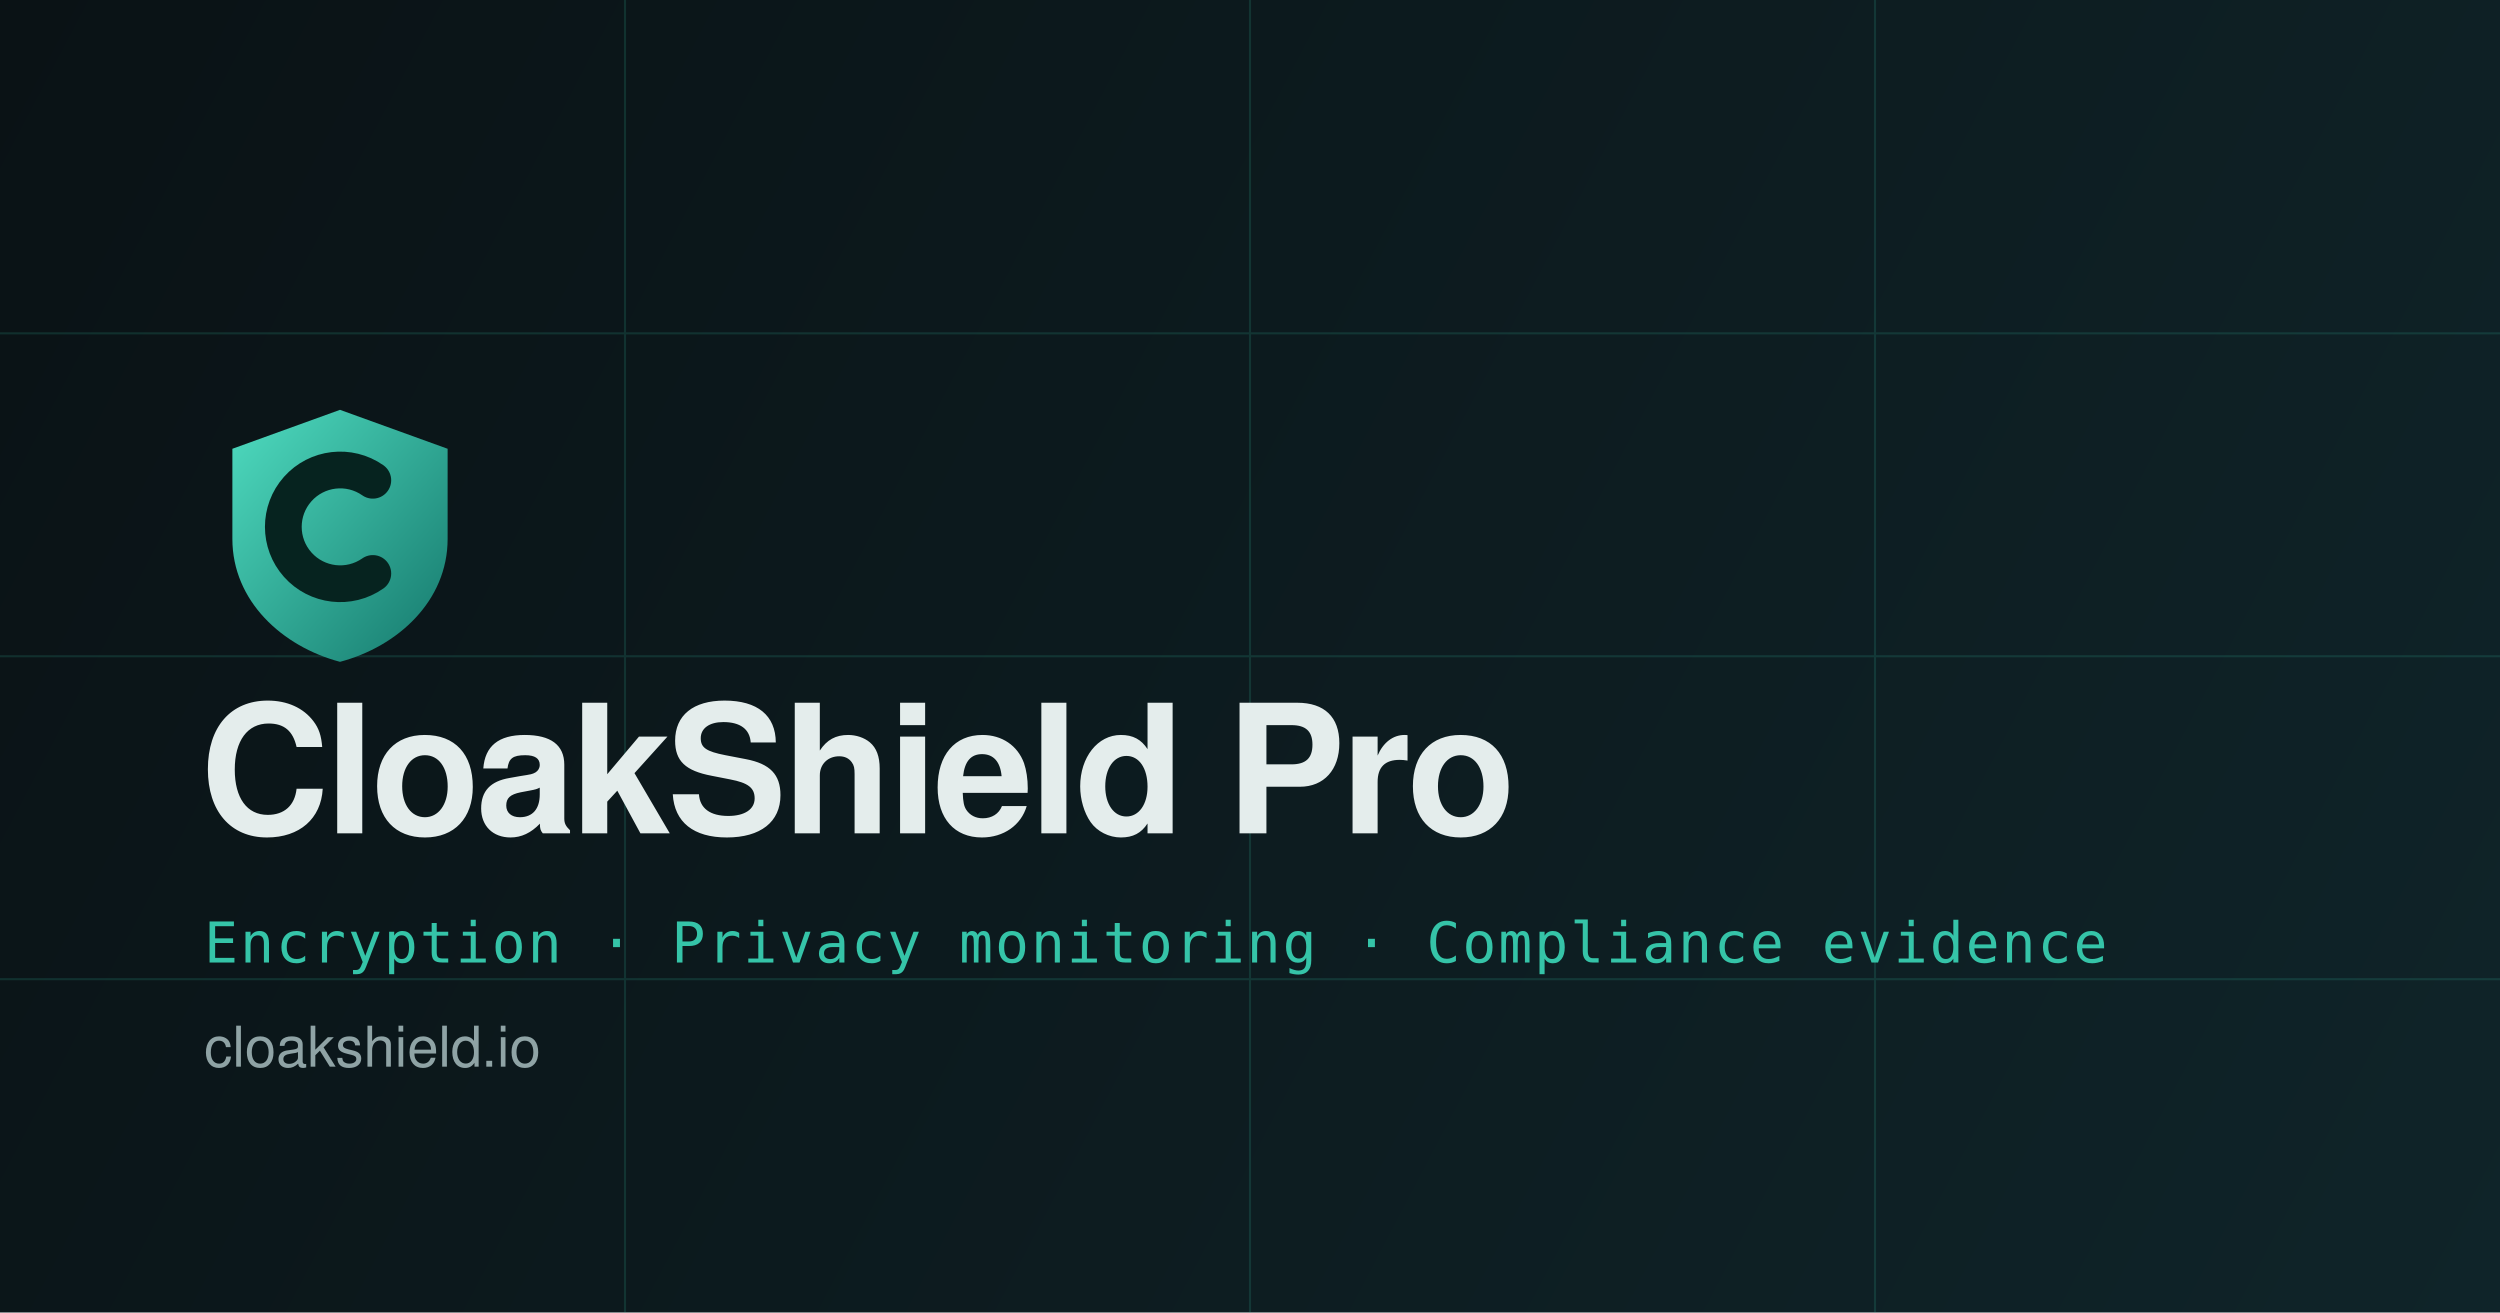
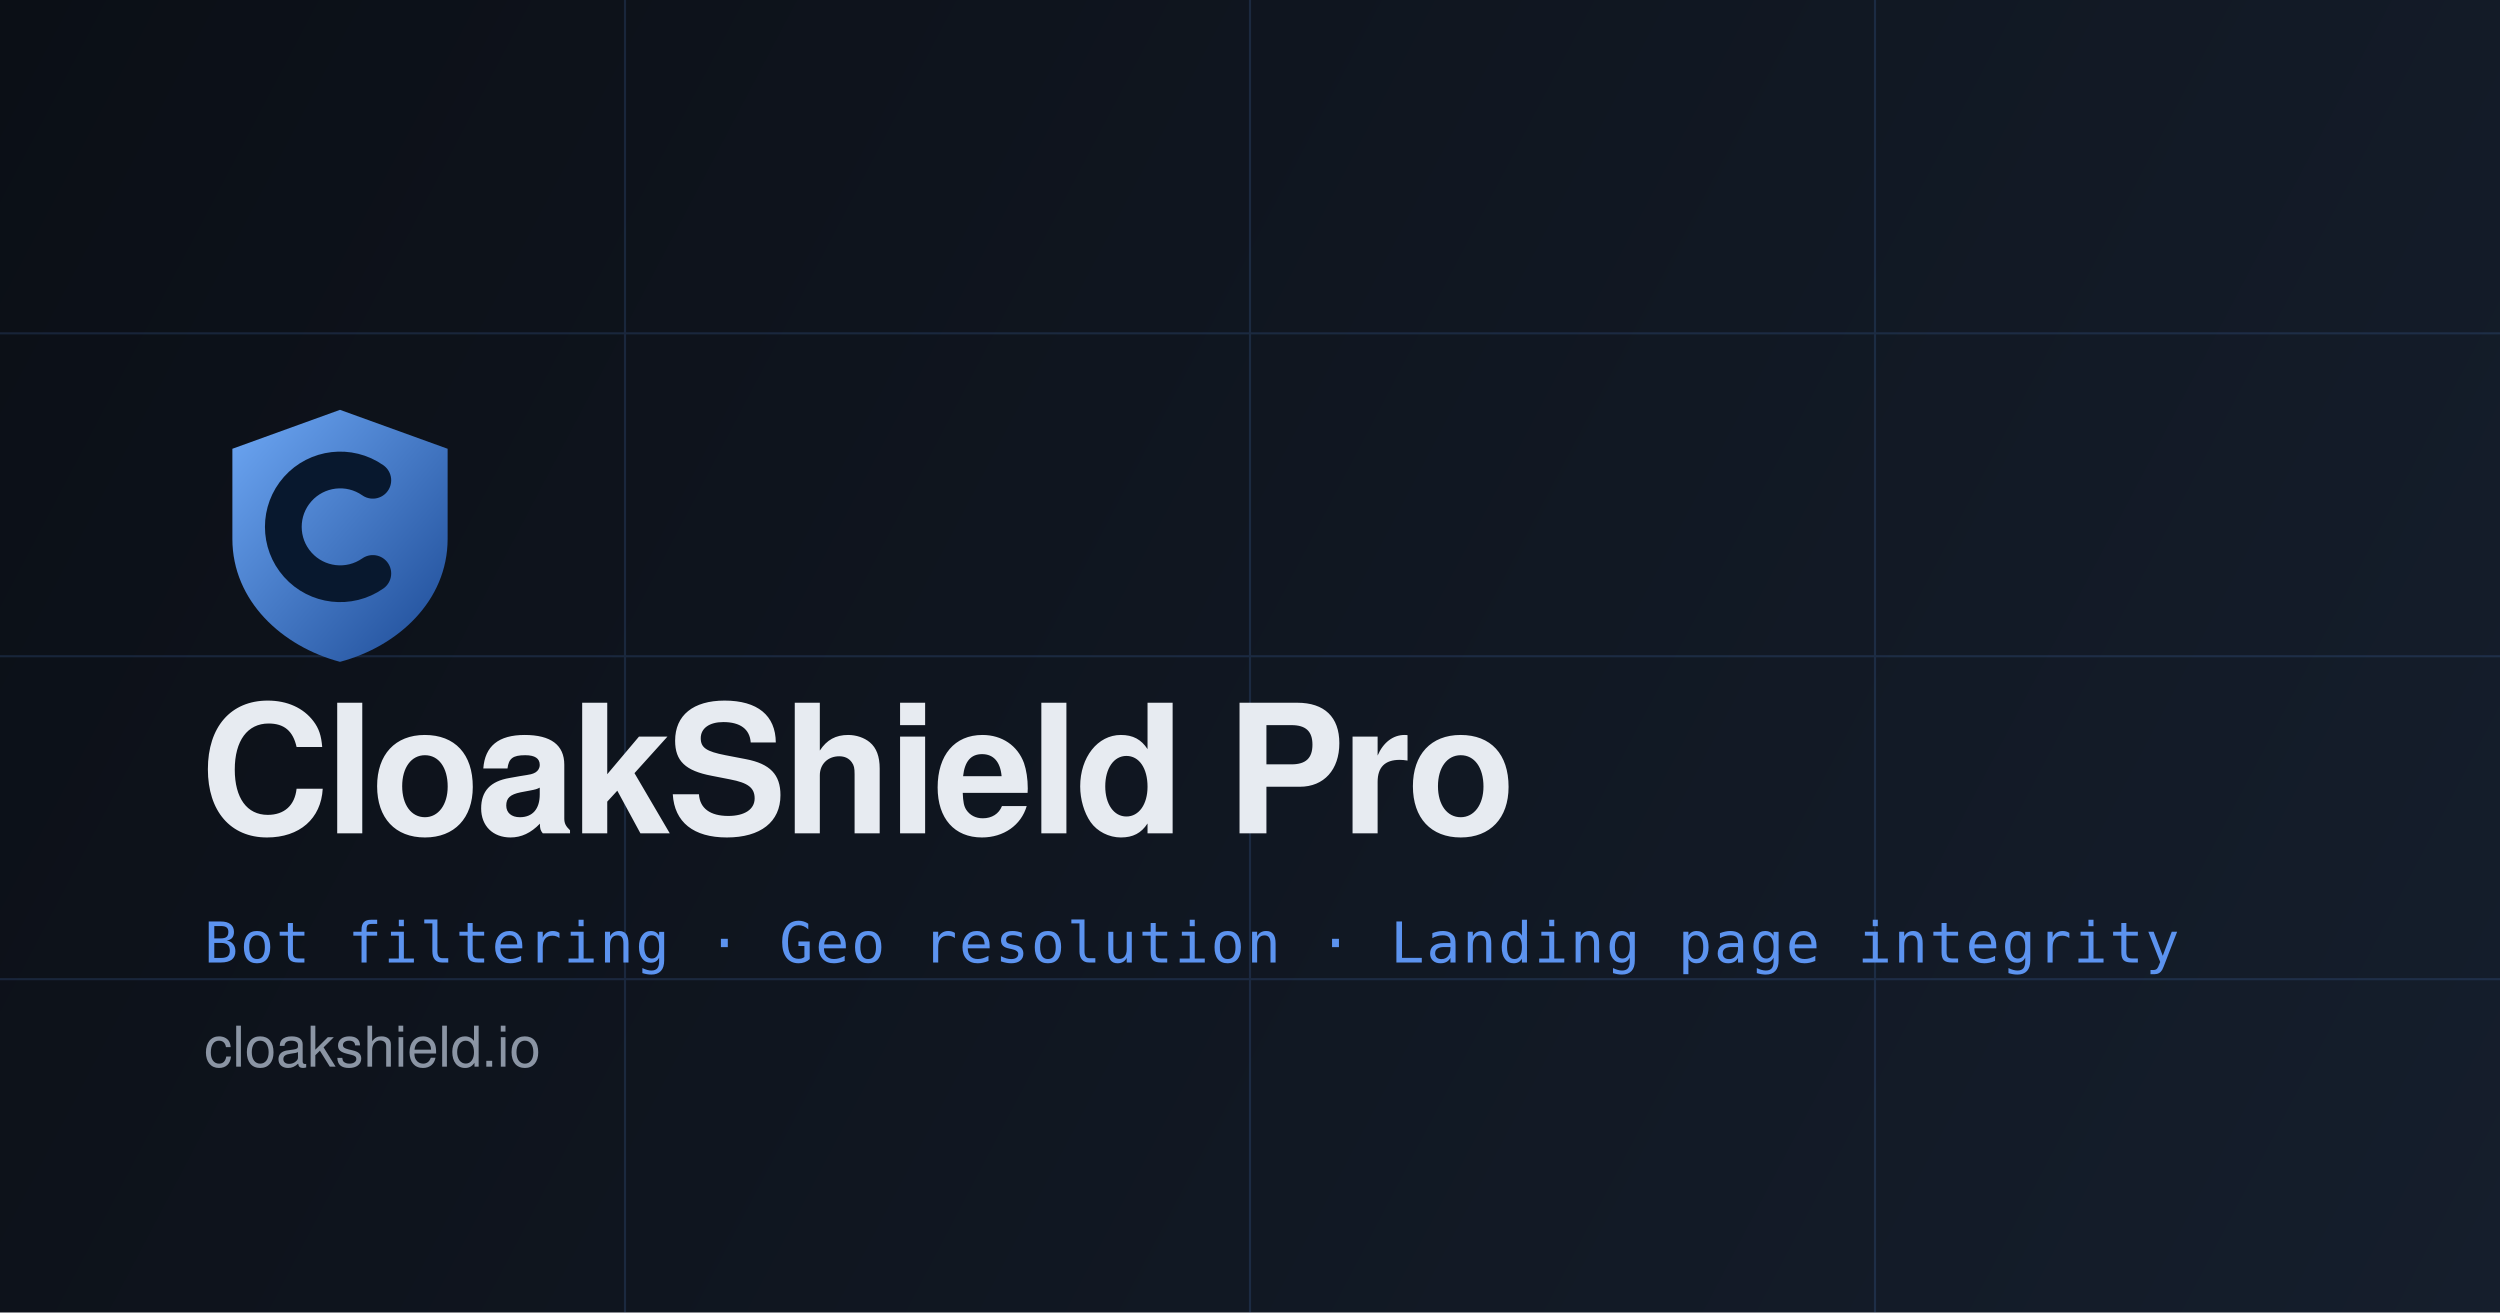
<svg xmlns="http://www.w3.org/2000/svg" viewBox="0 0 1200 630" width="1200" height="630" role="img" aria-label="CloakShield Pro — data protection and privacy engineering">
  <defs>
    <linearGradient id="og-bg" x1="0" y1="0" x2="1200" y2="630" gradientUnits="userSpaceOnUse">
-       <stop offset="0" stop-color="#0A1215" />
-       <stop offset="1" stop-color="#0F2429" />
+       <stop offset="0" stop-color="#0B0F16" />
+       <stop offset="1" stop-color="#151E2C" />
    </linearGradient>
    <linearGradient id="og-mark" x1="0" y1="0" x2="1" y2="1">
-       <stop offset="0" stop-color="#4FDCC0" />
-       <stop offset="1" stop-color="#15786C" />
+       <stop offset="0" stop-color="#6EA8F5" />
+       <stop offset="1" stop-color="#1C4A95" />
    </linearGradient>
  </defs>
  <rect width="1200" height="630" fill="url(#og-bg)" />
-   <g opacity=".16" stroke="#35C4A8" stroke-width="1">
+   <g opacity=".16" stroke="#5C93EF" stroke-width="1">
    <path d="M0 160h1200M0 315h1200M0 470h1200M300 0v630M600 0v630M900 0v630" />
  </g>
  <g transform="translate(96 190) scale(2.1)">
    <path d="M32 3.2 56.6 12.1v20.6c0 14.2-11.4 24.6-24.6 28.1C18.8 57.3 7.4 46.9 7.4 32.7V12.1Z" fill="url(#og-mark)" />
-     <path d="M39.5 19.3A13 13 0 1 0 39.5 40.6" fill="none" stroke="#06231F" stroke-width="8.4" stroke-linecap="round" />
+     <path d="M39.5 19.3A13 13 0 1 0 39.5 40.6" fill="none" stroke="#08182E" stroke-width="8.4" stroke-linecap="round" />
  </g>
-   <text x="96" y="400" font-family="Chivo, Helvetica, Arial, sans-serif" font-size="86" font-weight="800" fill="#E4EDEC" letter-spacing="-2">CloakShield Pro</text>
-   <text x="98" y="462" font-family="'JetBrains Mono', monospace" font-size="27" fill="#35C4A8" letter-spacing="1">Encryption · Privacy monitoring · Compliance evidence</text>
-   <text x="98" y="512" font-family="Helvetica, Arial, sans-serif" font-size="27" fill="#8FA3A5">cloakshield.io</text>
+   <text x="96" y="400" font-family="Chivo, Helvetica, Arial, sans-serif" font-size="86" font-weight="800" fill="#E7EBF1" letter-spacing="-2">CloakShield Pro</text>
+   <text x="98" y="462" font-family="'JetBrains Mono', monospace" font-size="27" fill="#5C93EF" letter-spacing="1">Bot filtering · Geo resolution · Landing page integrity</text>
+   <text x="98" y="512" font-family="Helvetica, Arial, sans-serif" font-size="27" fill="#8B95A4">cloakshield.io</text>
</svg>
